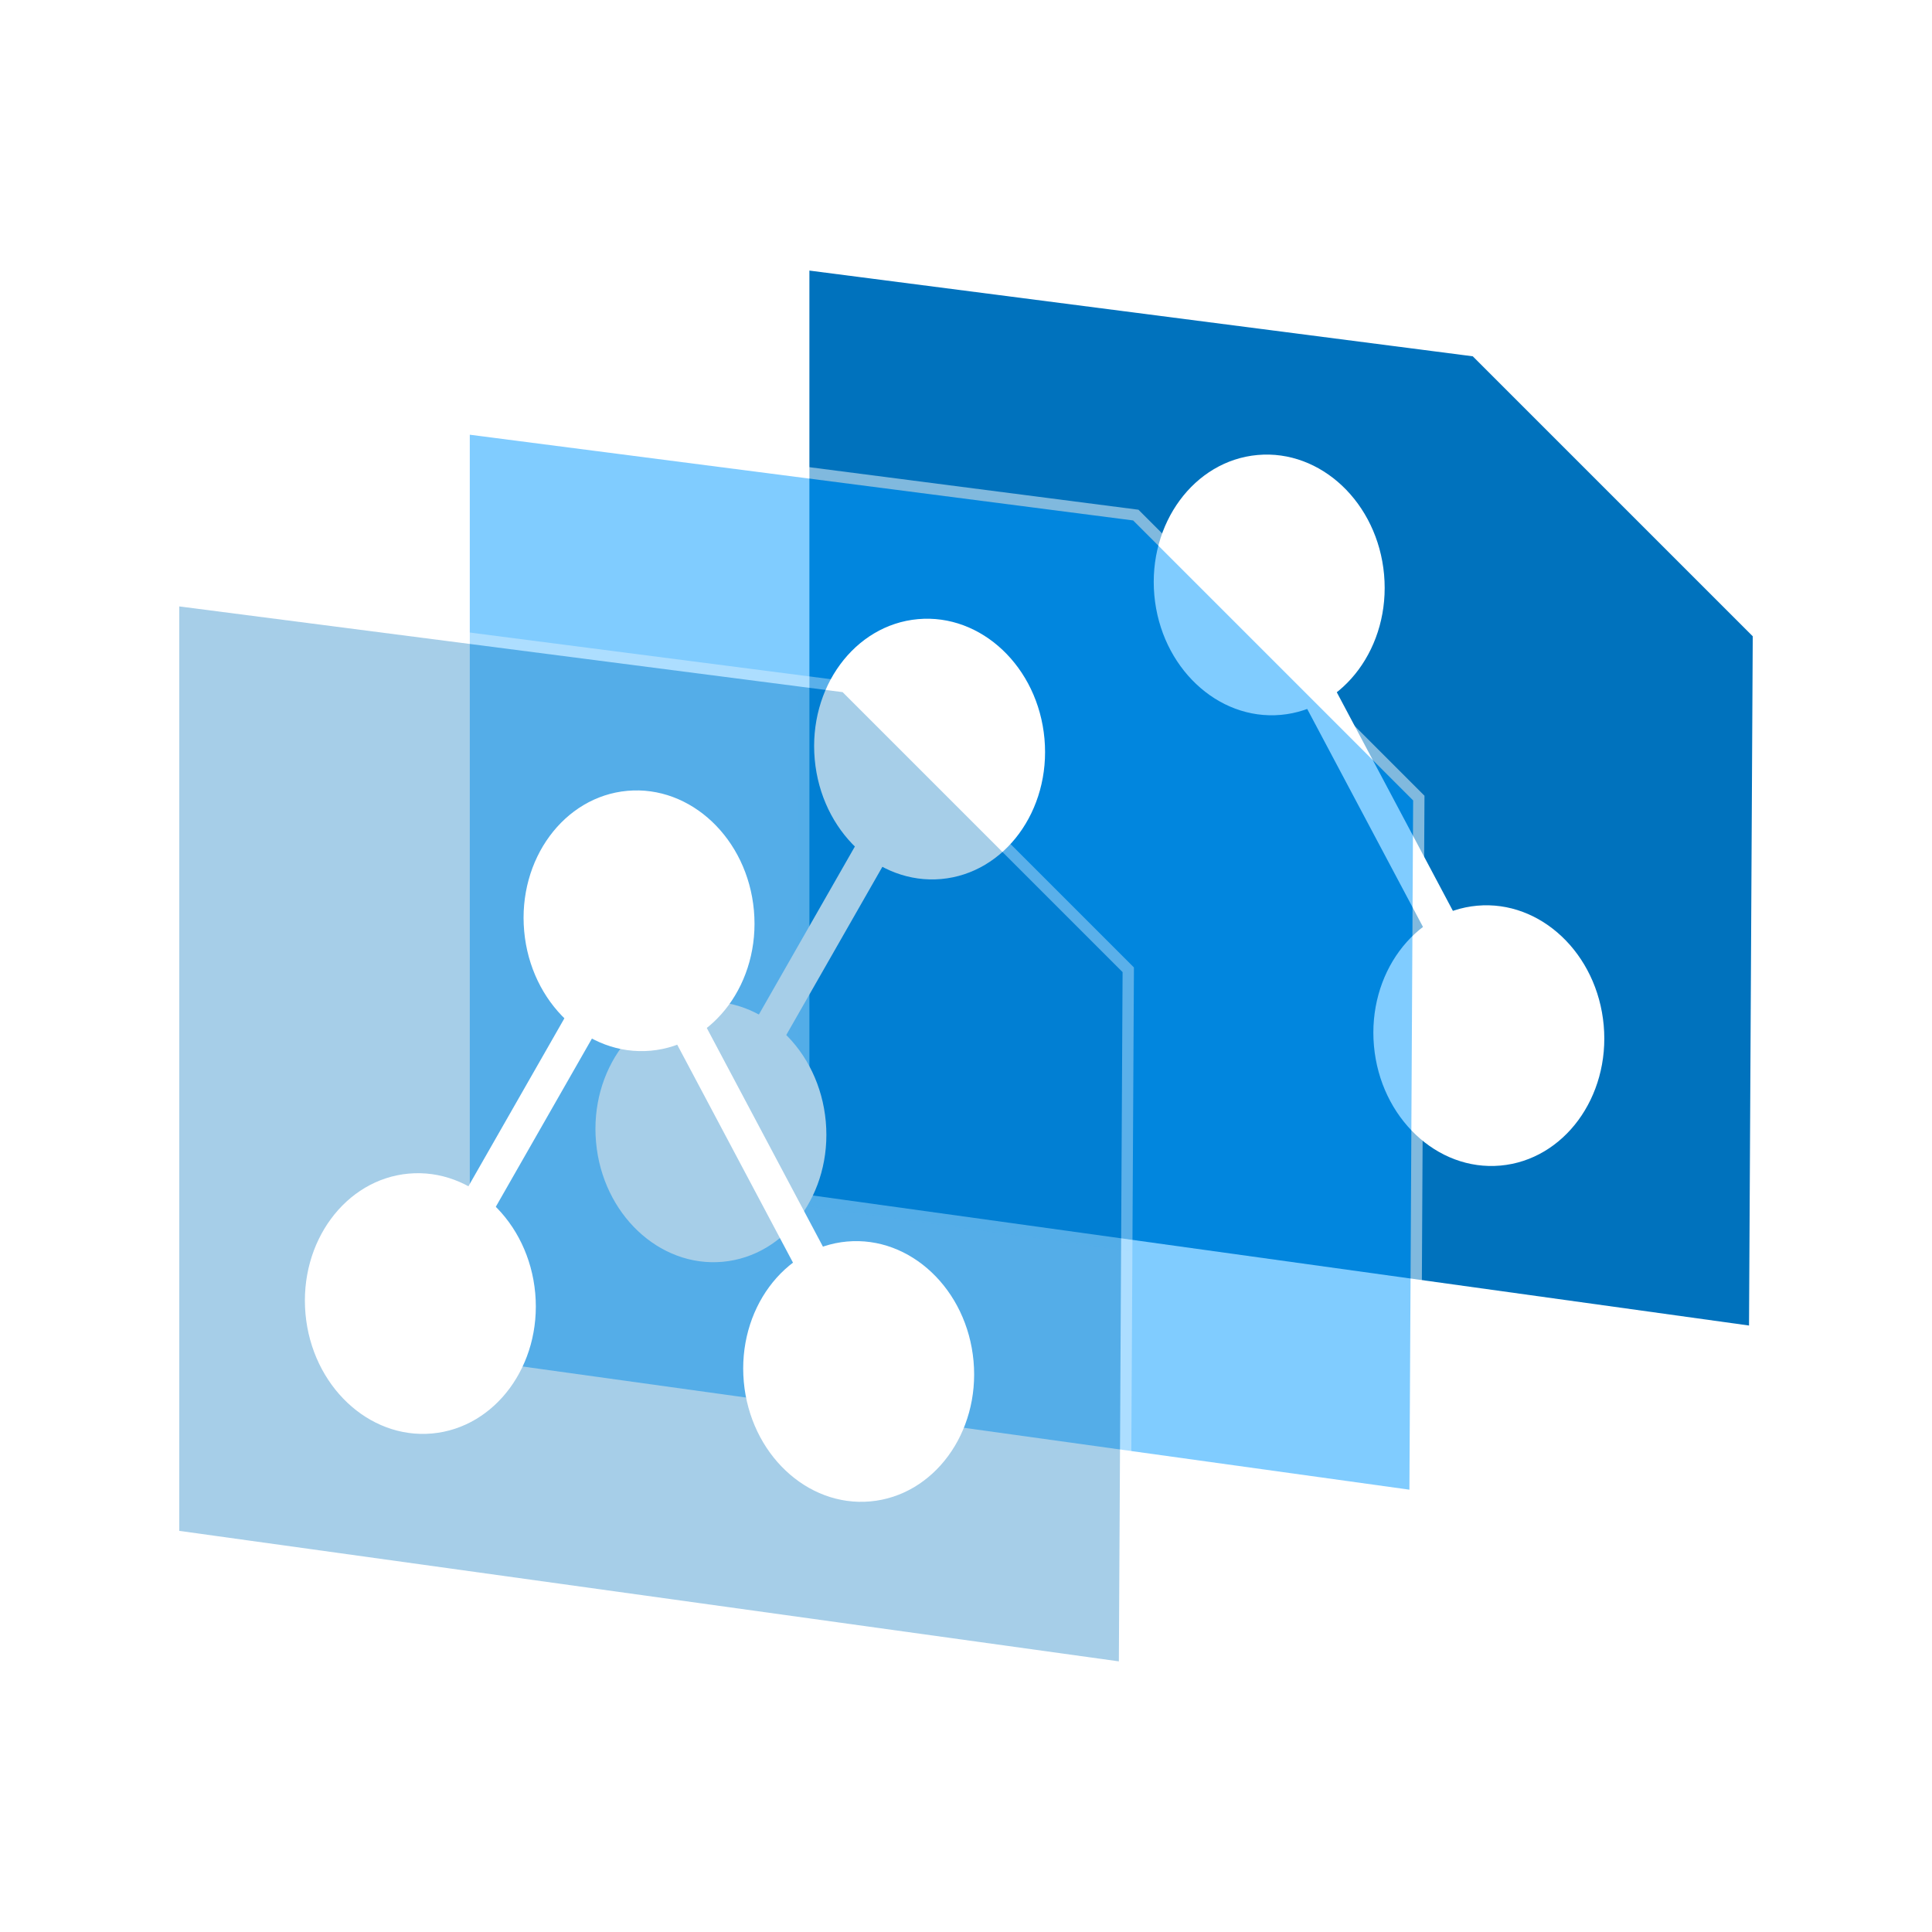
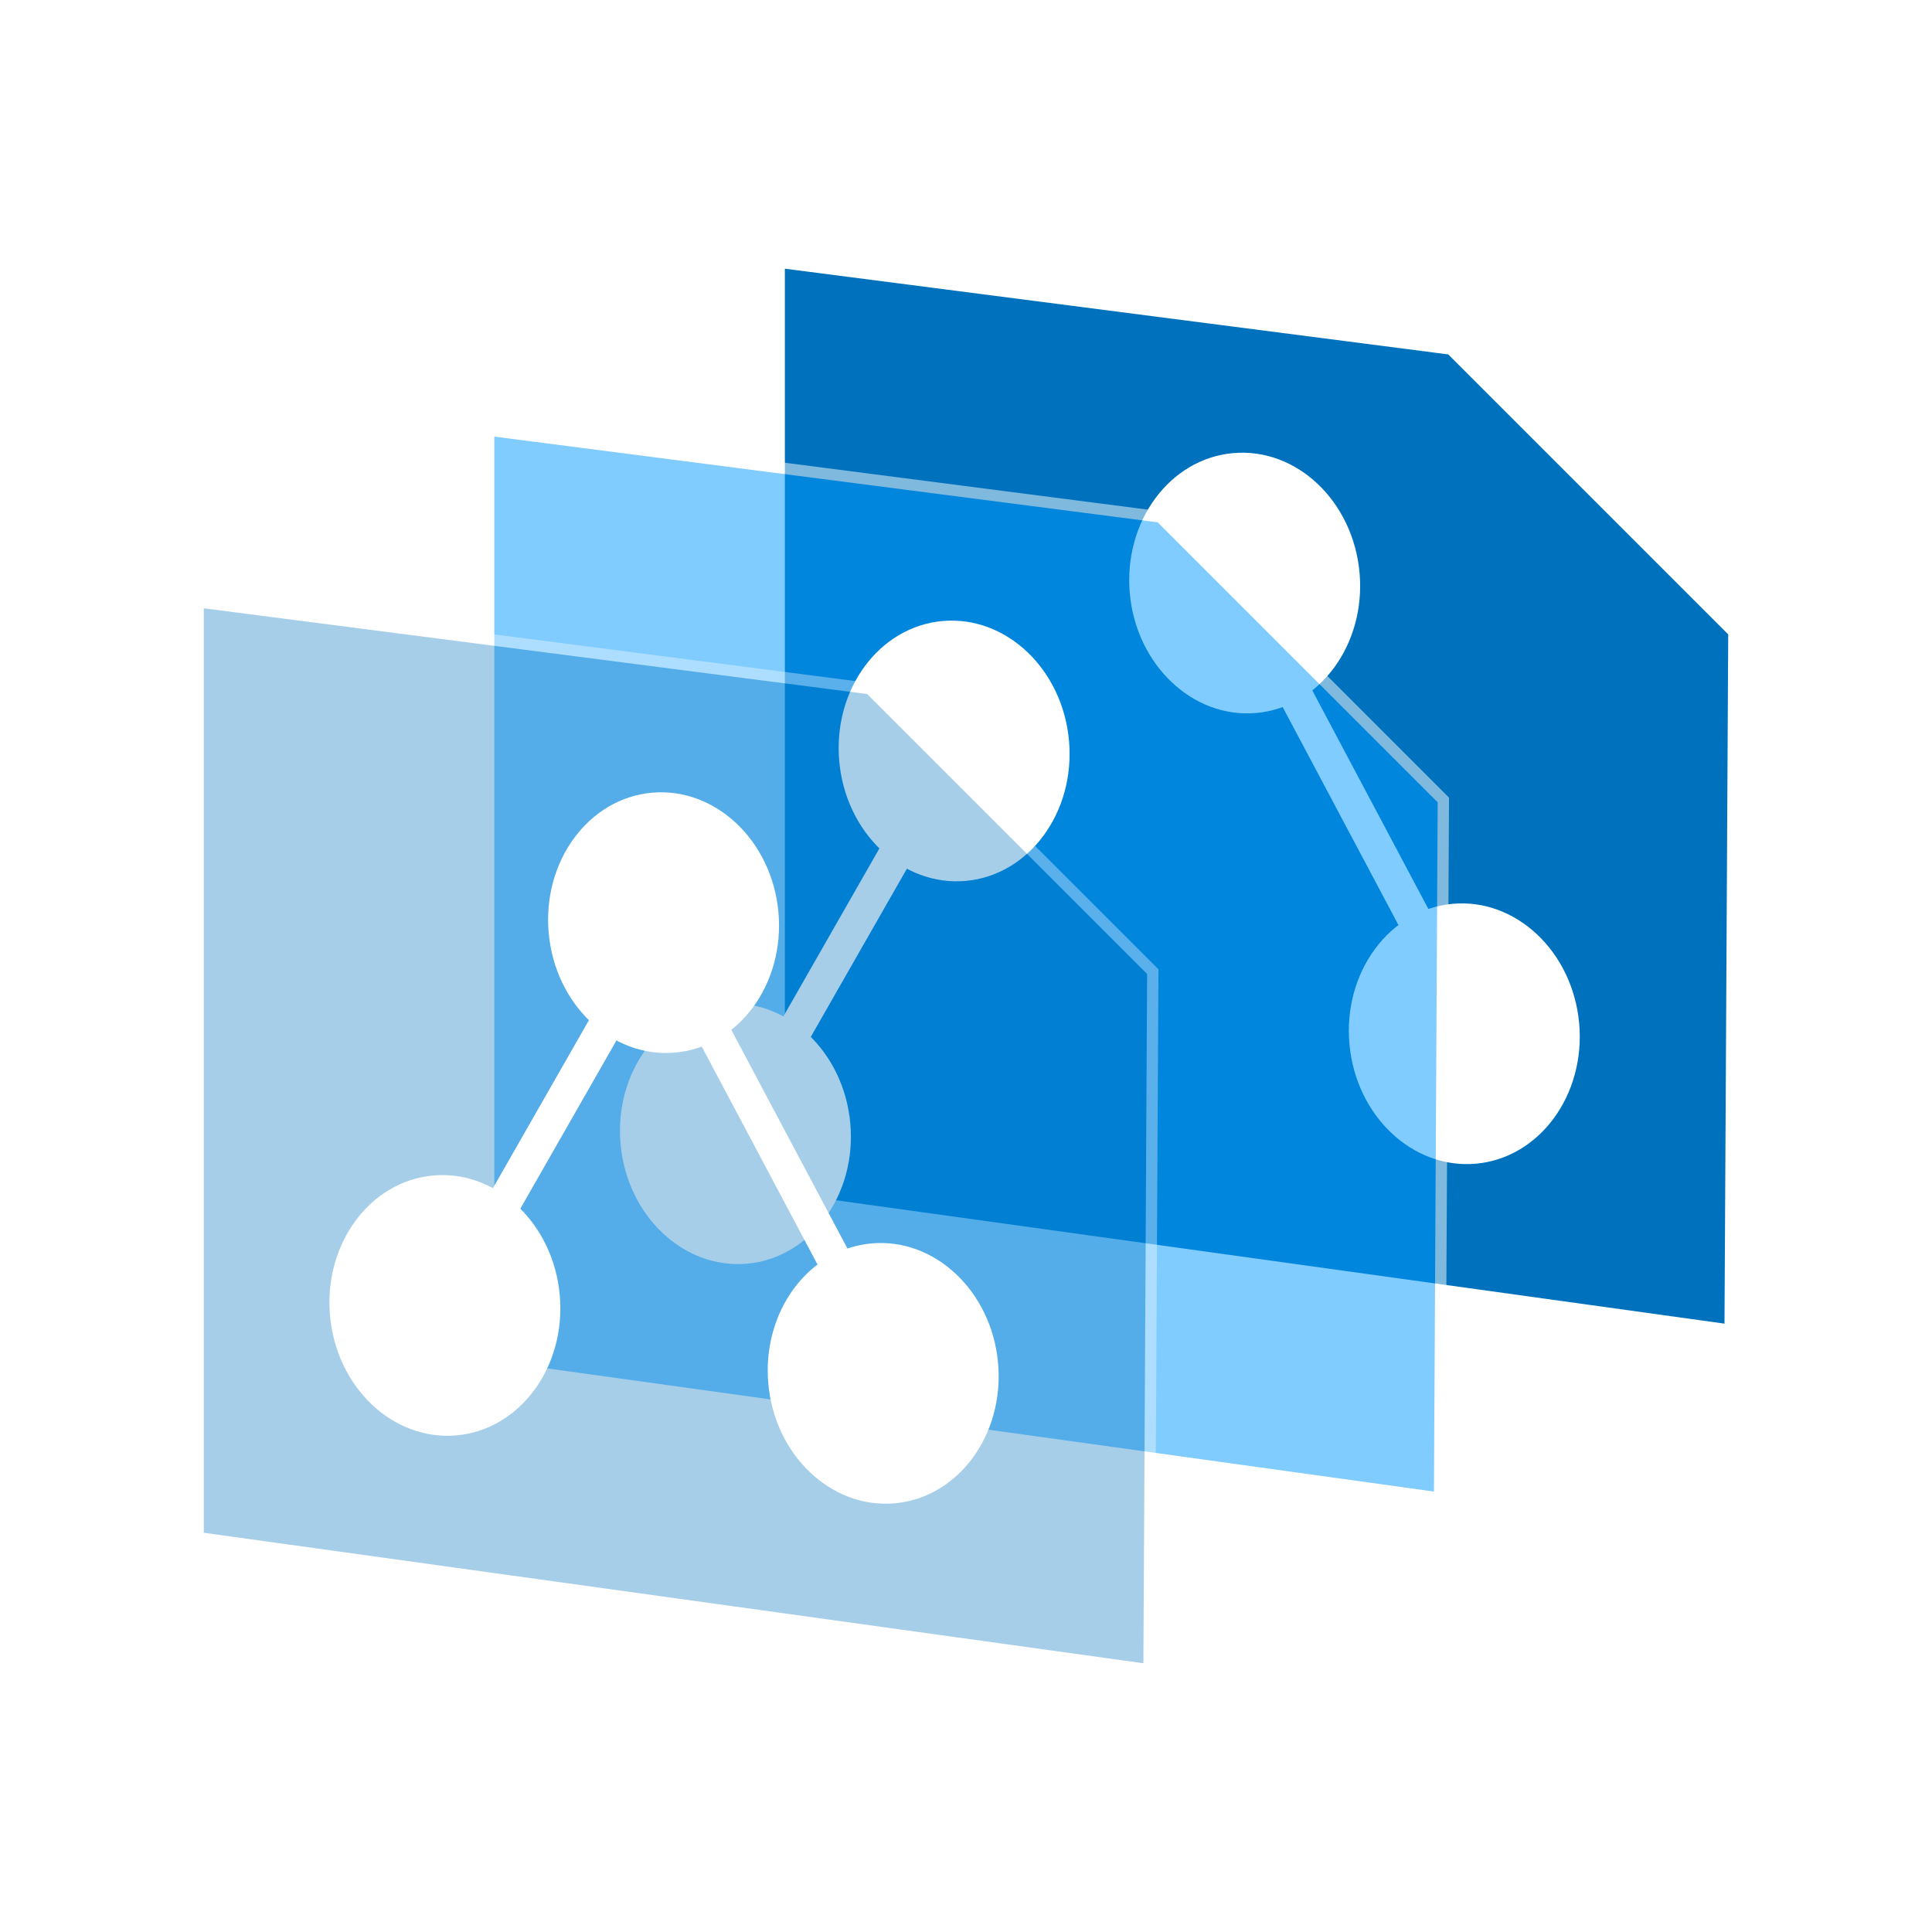
<svg xmlns="http://www.w3.org/2000/svg" style="isolation:isolate" viewBox="0 0 512 512" width="512pt" height="512pt">
  <defs>
-     <clipPath id="_clipPath_3qhHFhnkn6gXqa4dG8DXWTuhNcerDz2E">
+     <clipPath id="_clipPath_AMbrNAYUgE6mJZcZ14nPoEbgO4A3aXEE">
      <rect width="512" height="512" />
    </clipPath>
  </defs>
-   <g clip-path="url(#_clipPath_3qhHFhnkn6gXqa4dG8DXWTuhNcerDz2E)">
+   <g clip-path="url(#_clipPath_AMbrNAYUgE6mJZcZ14nPoEbgO4A3aXEE)">
    <g>
-       <path d=" M 213 70 L 213 318 L 465 353 L 466 168 L 391 93 L 213 70 Z " fill="rgb(0,114,189)" vector-effect="non-scaling-stroke" stroke-width="4" stroke="rgb(255,255,255)" stroke-linejoin="miter" stroke-linecap="square" stroke-miterlimit="3" />
-       <path d=" M 305.91 157.744 C 304.205 138.738 316.462 122.085 333.264 120.578 C 350.066 119.07 365.091 133.277 366.796 152.282 C 368.501 171.288 356.244 187.942 339.442 189.449 C 322.64 190.956 307.615 176.749 305.91 157.744 Z " fill="rgb(255,255,255)" />
-       <path d=" M 364.113 277.186 C 362.408 258.18 374.665 241.526 391.467 240.019 C 408.269 238.512 423.294 252.719 424.999 271.724 C 426.704 290.73 414.447 307.383 397.645 308.89 C 380.843 310.397 365.818 296.191 364.113 277.186 Z " fill="rgb(255,255,255)" />
-       <rect x="362.454" y="177.987" width="9" height="77.905" transform="matrix(0.883,-0.469,0.469,0.883,-58.88,197.358)" fill="rgb(255,255,255)" />
+       <path d=" M 206.5 69.5 L 206.5 317.5 L 458.5 352.5 L 459.5 167.5 L 384.5 92.5 L 206.5 69.5 Z " fill="rgb(0,114,189)" vector-effect="non-scaling-stroke" stroke-width="4" stroke="rgb(255,255,255)" stroke-linejoin="miter" stroke-linecap="square" stroke-miterlimit="3" />
+       <path d=" M 299.41 157.244 C 297.705 138.238 309.962 121.585 326.764 120.078 C 343.566 118.57 358.591 132.777 360.296 151.782 C 362.001 170.788 349.744 187.442 332.942 188.949 C 316.14 190.456 301.115 176.249 299.41 157.244 Z " fill="rgb(255,255,255)" />
+       <path d=" M 357.613 276.686 C 355.908 257.68 368.165 241.026 384.967 239.519 C 401.769 238.012 416.794 252.219 418.499 271.224 C 420.204 290.23 407.947 306.883 391.145 308.39 C 374.343 309.897 359.318 295.691 357.613 276.686 Z " fill="rgb(255,255,255)" />
+       <rect x="355.954" y="177.487" width="9" height="77.905" transform="matrix(0.883,-0.469,0.469,0.883,-59.404,194.252)" fill="rgb(255,255,255)" />
    </g>
    <g>
      <g opacity="0.5">
-         <path d=" M 123 113.5 L 123 361.5 L 375 396.5 L 376 211.5 L 301 136.5 L 123 113.5 Z " fill="rgb(2,154,255)" vector-effect="non-scaling-stroke" stroke-width="4" stroke="rgb(255,255,255)" stroke-linejoin="miter" stroke-linecap="square" stroke-miterlimit="3" />
+         <path d=" M 129.5 114 L 129.5 362 L 381.5 397 L 382.5 212 L 307.5 137 L 129.5 114 Z " fill="rgb(2,154,255)" vector-effect="non-scaling-stroke" stroke-width="4" stroke="rgb(255,255,255)" stroke-linejoin="miter" stroke-linecap="square" stroke-miterlimit="3" />
      </g>
-       <path d=" M 215.91 201.244 C 214.205 182.238 226.462 165.585 243.264 164.078 C 260.066 162.57 275.091 176.777 276.796 195.782 C 278.501 214.788 266.244 231.442 249.442 232.949 C 232.64 234.456 217.615 220.249 215.91 201.244 Z " fill="rgb(255,255,255)" />
-       <path d=" M 157.956 302.686 C 156.251 283.68 168.508 267.026 185.31 265.519 C 202.112 264.012 217.137 278.219 218.842 297.224 C 220.546 316.23 208.29 332.883 191.488 334.39 C 174.686 335.897 159.66 321.691 157.956 302.686 Z " fill="rgb(255,255,255)" />
-       <rect x="212.252" y="211.597" width="9" height="77.905" transform="matrix(0.868,0.496,-0.496,0.868,152.944,-74.543)" fill="rgb(255,255,255)" />
+       <path d=" M 222.41 201.744 C 220.705 182.738 232.962 166.085 249.764 164.578 C 266.566 163.07 281.591 177.277 283.296 196.282 C 285.001 215.288 272.744 231.942 255.942 233.449 C 239.14 234.956 224.115 220.749 222.41 201.744 Z " fill="rgb(255,255,255)" />
+       <path d=" M 164.456 303.186 C 162.751 284.18 175.008 267.526 191.81 266.019 C 208.612 264.512 223.637 278.719 225.342 297.724 C 227.046 316.73 214.79 333.383 197.988 334.89 C 181.186 336.397 166.16 322.191 164.456 303.186 Z " fill="rgb(255,255,255)" />
+       <rect x="218.752" y="212.097" width="9" height="77.905" transform="matrix(0.868,0.496,-0.496,0.868,154.049,-77.703)" fill="rgb(255,255,255)" />
    </g>
    <g>
      <g opacity="0.35">
-         <path d=" M 46 159 L 46 407 L 298 442 L 299 257 L 224 182 L 46 159 Z " fill="rgb(0,114,189)" vector-effect="non-scaling-stroke" stroke-width="4" stroke="rgb(255,255,255)" stroke-linejoin="miter" stroke-linecap="square" stroke-miterlimit="3" />
+         <path d=" M 52.5 159.5 L 52.5 407.5 L 304.5 442.5 L 305.5 257.5 L 230.5 182.5 L 52.5 159.5 Z " fill="rgb(0,114,189)" vector-effect="non-scaling-stroke" stroke-width="4" stroke="rgb(255,255,255)" stroke-linejoin="miter" stroke-linecap="square" stroke-miterlimit="3" />
      </g>
-       <path d=" M 138.91 246.744 C 137.205 227.738 149.462 211.085 166.264 209.578 C 183.066 208.07 198.091 222.277 199.796 241.282 C 201.501 260.288 189.244 276.942 172.442 278.449 C 155.64 279.956 140.615 265.749 138.91 246.744 Z " fill="rgb(255,255,255)" />
-       <path d=" M 197.113 366.186 C 195.408 347.18 207.665 330.526 224.467 329.019 C 241.269 327.512 256.294 341.719 257.999 360.724 C 259.704 379.73 247.447 396.383 230.645 397.89 C 213.843 399.397 198.818 385.191 197.113 366.186 Z " fill="rgb(255,255,255)" />
-       <path d=" M 80.956 348.186 C 79.251 329.18 91.508 312.526 108.31 311.019 C 125.112 309.512 140.137 323.719 141.842 342.724 C 143.546 361.73 131.29 378.383 114.488 379.89 C 97.686 381.397 82.66 367.191 80.956 348.186 Z " fill="rgb(255,255,255)" />
-       <rect x="135.252" y="257.097" width="9" height="77.905" transform="matrix(0.868,0.496,-0.496,0.868,165.373,-30.324)" fill="rgb(255,255,255)" />
-       <rect x="195.454" y="266.987" width="9" height="77.905" transform="matrix(0.883,-0.469,0.469,0.883,-120.096,129.451)" fill="rgb(255,255,255)" />
+       <path d=" M 145.41 247.244 C 143.705 228.238 155.962 211.585 172.764 210.078 C 189.566 208.57 204.591 222.777 206.296 241.782 C 208.001 260.788 195.744 277.442 178.942 278.949 C 162.14 280.456 147.115 266.249 145.41 247.244 Z " fill="rgb(255,255,255)" />
+       <path d=" M 203.613 366.686 C 201.908 347.68 214.165 331.026 230.967 329.519 C 247.769 328.012 262.794 342.219 264.499 361.224 C 266.204 380.23 253.947 396.883 237.145 398.39 C 220.343 399.897 205.318 385.691 203.613 366.686 Z " fill="rgb(255,255,255)" />
+       <path d=" M 87.456 348.686 C 85.751 329.68 98.008 313.026 114.81 311.519 C 131.612 310.012 146.637 324.219 148.342 343.224 C 150.046 362.23 137.79 378.883 120.988 380.39 C 104.186 381.897 89.16 367.691 87.456 348.686 Z " fill="rgb(255,255,255)" />
+       <rect x="141.752" y="257.597" width="9" height="77.905" transform="matrix(0.868,0.496,-0.496,0.868,166.478,-33.484)" fill="rgb(255,255,255)" />
+       <rect x="201.954" y="267.487" width="9" height="77.905" transform="matrix(0.883,-0.469,0.469,0.883,-119.572,132.557)" fill="rgb(255,255,255)" />
    </g>
  </g>
</svg>
